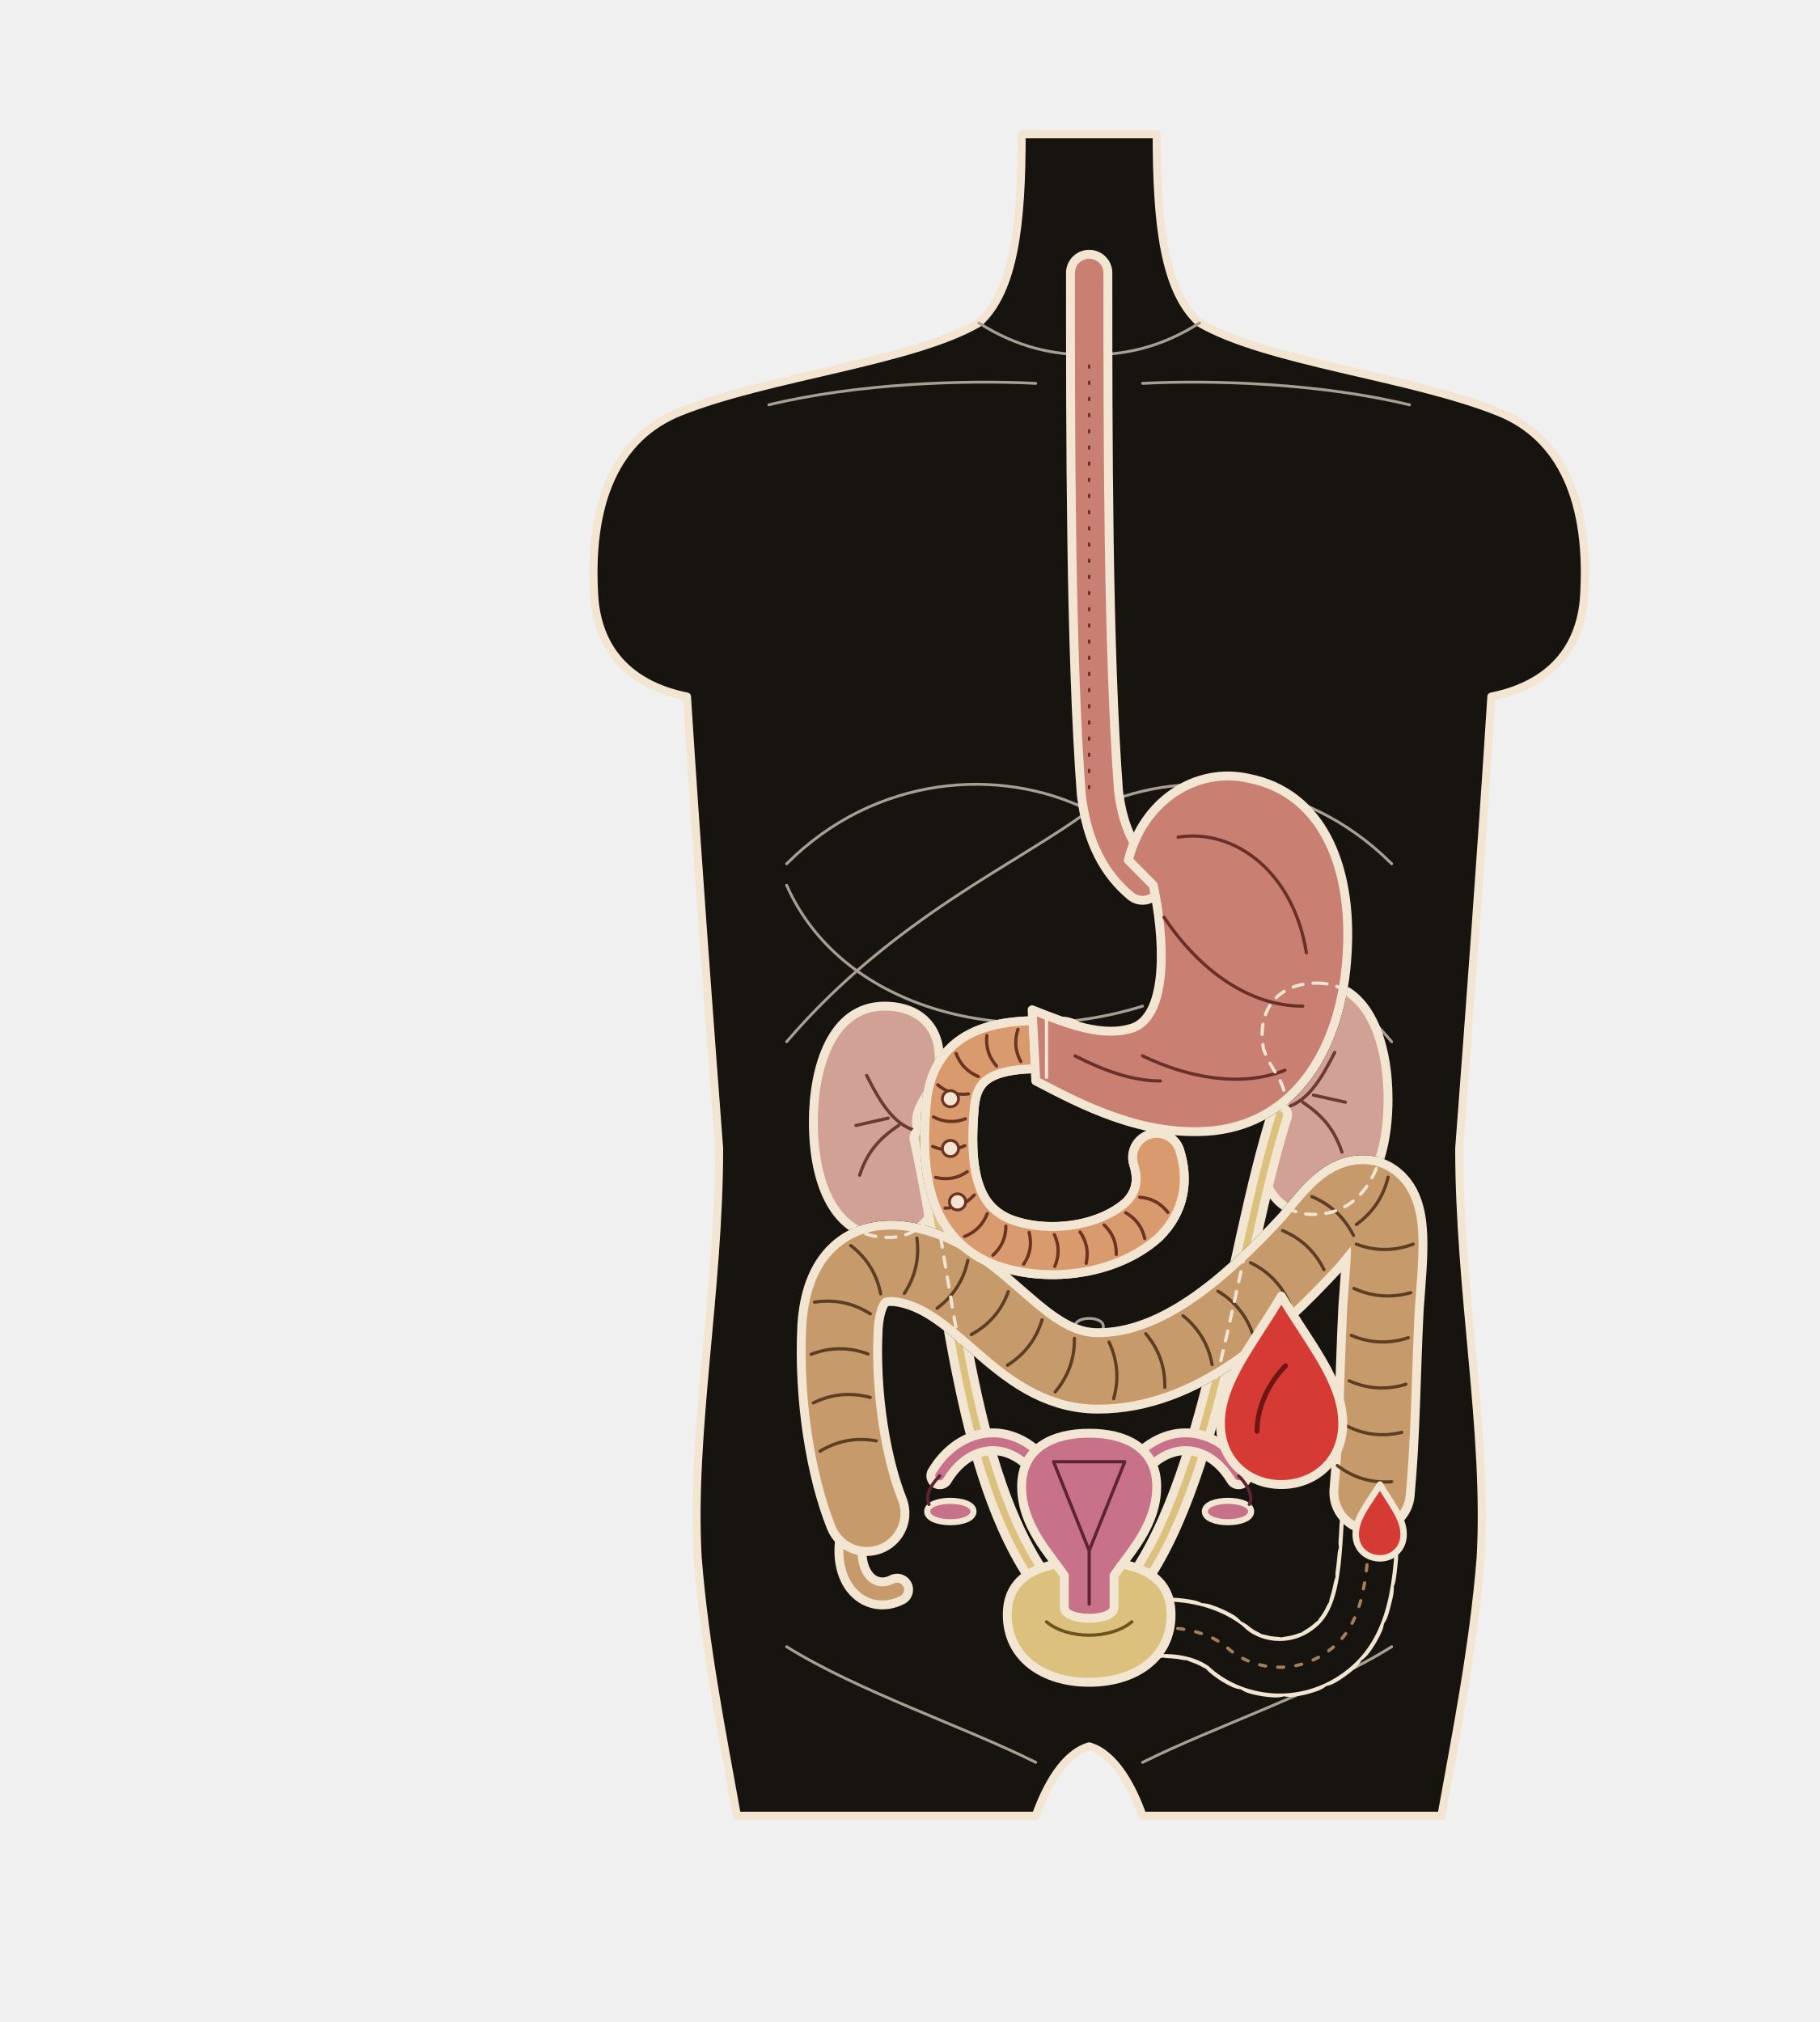
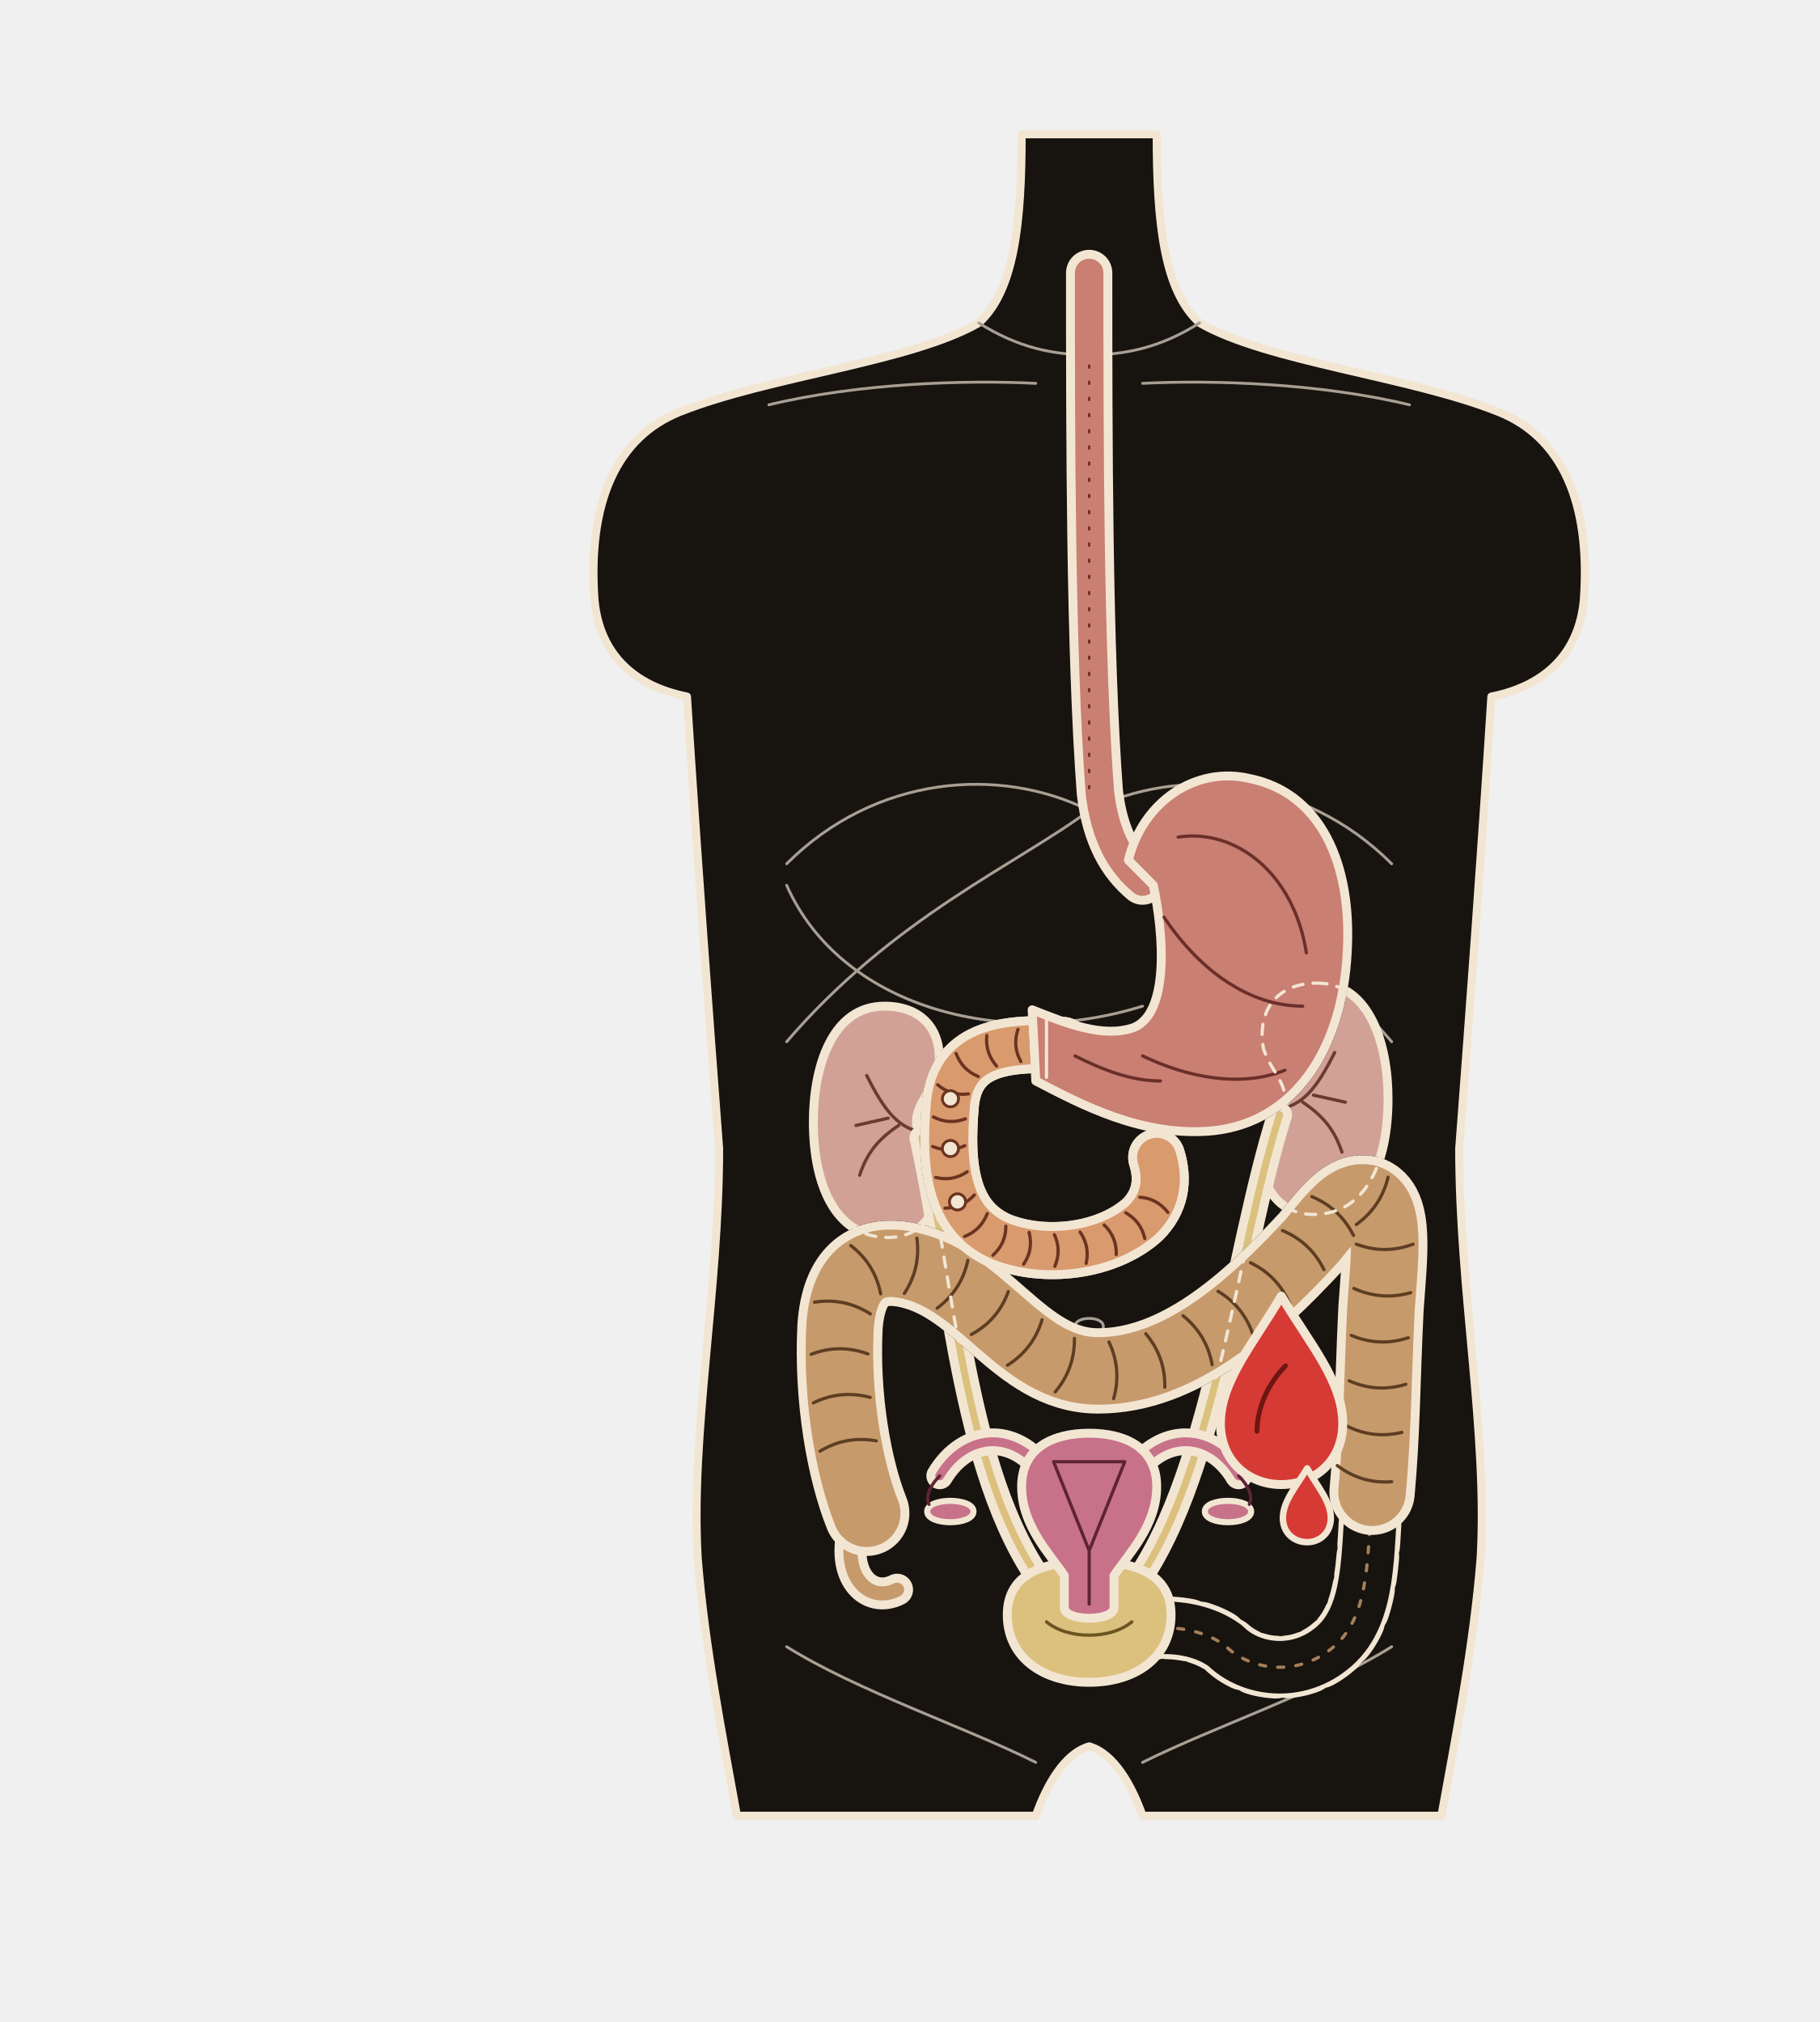
<svg xmlns="http://www.w3.org/2000/svg" xmlns:xlink="http://www.w3.org/1999/xlink" viewBox="0 0 900 1000">
  <defs>
    <path id="g-stom" d="M558,425.4 C565,396.4 591.4,378.8 617.8,385 C653,392 668.8,427.2 666.2,471.2 C663.6,519.6 639.8,554.8 600.2,559.2 C565,562.7 534.2,546 512.2,534.6 L510.4,499.4 C528,506.4 545.6,513.4 560.6,508.2 C578.2,501.1 575.6,462.4 570.3,437.8 Z" />
    <path id="g-duo" d="M525.4,517 C494.6,515.2 472.6,519.6 470,546 C467.3,576.8 470,603.2 494.6,613.8 C516.6,622.6 547.4,619 565,603.2 C573.8,594.4 575.6,583.8 572,572.4" />
    <path id="g-col" d="M428.6,748.4 C419.8,726.4 413.6,691.2 415.4,656 C417.2,631.4 428.6,622.6 446.2,625.2 C485.8,631.4 503.4,678 543,678 C582.6,678 617.8,647.2 648.6,613.8 C660,599.7 667.1,590.9 675.9,592.6 C688.2,596.2 684.7,620.8 682.9,647.2 C681.2,682.4 681.2,708.8 678.5,738" />
    <mask id="m-gut" maskUnits="userSpaceOnUse" x="0" y="0" width="900" height="1000">
      <rect x="0" y="0" width="900" height="1000" fill="#fff" />
      <use xlink:href="#g-stom" fill="#000" stroke="#000" stroke-width="4.4" />
      <use xlink:href="#g-duo" fill="none" stroke="#000" stroke-width="28.2" />
      <use xlink:href="#g-col" fill="none" stroke="#000" stroke-width="42.2" />
    </mask>
    <mask id="m-stom" maskUnits="userSpaceOnUse" x="0" y="0" width="900" height="1000">
      <rect x="0" y="0" width="900" height="1000" fill="#fff" />
      <use xlink:href="#g-stom" fill="#000" stroke="#000" stroke-width="4.4" />
    </mask>
  </defs>
  <g id="body" stroke-linejoin="round" stroke-linecap="round">
    <path d="M505.2,66.4 C505.2,110.4 501.6,143.8 484,159.7 C450.6,179 380.2,186.1 336.2,203.7 C305.4,216 290.4,247.7 294,297 C296.6,323.4 313.3,339.2 339.7,344.5 C345,427.2 350.3,497.6 355.6,568 C355.6,638.4 341.5,708.8 345,770.4 C348.5,814.4 357.3,858.4 364.4,898 L512.2,898 C517.5,883 526.3,867.2 538.6,863.7 C550.9,867.2 559.7,883 565,898 L712.8,898 C719.9,858.4 728.7,814.4 732.2,770.4 C735.7,708.8 721.6,638.4 721.6,568 C726.9,497.6 732.2,427.2 737.5,344.5 C763.9,339.2 780.6,323.4 783.2,297 C786.8,247.7 771.8,216 741,203.7 C697,186.1 626.6,179 593.2,159.7 C575.6,143.8 572,110.4 572,66.4 Z" fill="#17130f" stroke="#f2e6d3" stroke-width="4" />
    <path d="M484,159.7 C503.4,172 521,175.5 538.6,175.5 C556.2,175.5 573.8,172 593.2,159.7 M512.2,189.6 C477,187.8 424.2,189.6 380.2,200.2 M565,189.6 C600.2,187.8 653,189.6 697,200.2 M538.6,400.8 C503.4,427.2 441.8,453.6 389,515.2 M538.6,400.8 C573.8,427.2 635.4,453.6 688.2,515.2 M389,427.2 C433,383.2 494.6,378.8 538.6,400.8 C582.6,378.8 644.2,383.2 688.2,427.2 M389,437.8 C415.4,497.6 494.6,519.6 565,497.6 M531.6,656 C531.6,650.7 545.6,650.7 545.6,656 C545.6,661.3 531.6,661.3 531.6,656 Z M389,814.4 C424.2,836.4 477,854 512.2,871.6 M688.2,814.4 C653,836.4 600.2,854 565,871.6" fill="none" stroke="#a89f93" stroke-width="1.4" />
  </g>
  <g id="upper" stroke-linejoin="round" stroke-linecap="round">
    <path d="M538.6,135 C538.6,216 538.6,321.6 543.9,392 C546.5,414 554.4,427.2 565,436" fill="none" stroke="#f2e6d3" stroke-width="22.9" />
    <path d="M538.6,135 C538.6,216 538.6,321.6 543.9,392 C546.5,414 554.4,427.2 565,436" fill="none" stroke="#c97f72" stroke-width="14.1" />
    <path d="M525.4,517 C494.6,515.2 472.6,519.6 470,546 C467.3,576.8 470,603.2 494.6,613.8 C516.6,622.6 547.4,619 565,603.2 C573.8,594.4 575.6,583.8 572,572.4" fill="none" stroke="#f2e6d3" stroke-width="28.2" />
    <path d="M525.4,517 C494.6,515.2 472.6,519.6 470,546 C467.3,576.8 470,603.2 494.6,613.8 C516.6,622.6 547.4,619 565,603.2 C573.8,594.4 575.6,583.8 572,572.4" fill="none" stroke="#c97f72" stroke-width="19.4" />
    <path d="M503.4,509.1 Q500.6,517.3 504.8,525 M488,512.1 Q487.1,520.7 492.8,527.2 M472.8,521 Q475.8,529.1 483.8,532.4 M463.7,536.5 Q470.3,542.1 478.9,541 M461.6,552.4 Q469.3,556.4 477.4,553.3 M461.2,567 Q469.3,570.4 477.1,566.6 M462.7,582.3 Q471.1,584.4 478.3,579.5 M467.3,597.5 Q475.9,597.4 481.8,591 M477,611.5 Q485.1,608.3 488.2,600.2 M491,620.8 Q497.4,615 497.4,606.4 M506.2,625.2 Q511.1,618 508.9,609.5 M521.6,626.3 Q525,618.4 521.4,610.6 M537.1,624.8 Q539,616.4 534.1,609.3 M552,620.4 Q552.2,611.7 546,605.8 M566.1,612.5 Q564.2,604.1 556.7,599.8 M577.5,599.6 Q572.2,592.7 563.6,592.1" fill="none" stroke="#6b2f2a" stroke-width="1.6" />
    <path d="M558,425.4 C565,396.4 591.4,378.8 617.8,385 C653,392 668.8,427.2 666.2,471.2 C663.6,519.6 639.8,554.8 600.2,559.2 C565,562.7 534.2,546 512.2,534.6 L510.4,499.4 C528,506.4 545.6,513.4 560.6,508.2 C578.2,501.1 575.6,462.4 570.3,437.8 Z" fill="#c97f72" stroke="#f2e6d3" stroke-width="4.4" />
    <path d="M582.6,414 C610.8,409.6 639.8,431.6 646,471.2 M575.6,453.6 C593.2,480 617.8,497.6 644.2,497.6 M565,522.2 C587,532.8 613.4,538.1 635.4,529.3 M531.6,522.2 C545.6,529.3 559.7,534.6 573.8,534.6" fill="none" stroke="#6b2f2a" stroke-width="1.6" />
    <path d="M517.5,501.1 L517.5,532.8" fill="none" stroke="#f2e6d3" stroke-width="1.6" />
    <path d="M538.6,180.8 L538.6,392" fill="none" stroke="#6b2f2a" stroke-width="1.2" stroke-dasharray="1 7" />
  </g>
  <g id="lower" stroke-linejoin="round" stroke-linecap="round">
-     <path d="M678.5,738 C676,768 678,798 660,814 C642,830 618,826 606,814 C590,802 562,802 544.8,814.4" fill="none" stroke="#f2e6d3" stroke-width="30" stroke-dasharray="9 7" />
+     <path d="M678.5,738 C676,768 678,798 660,814 C642,830 618,826 606,814 C590,802 562,802 544.8,814.4" fill="none" stroke="#f2e6d3" stroke-width="31" stroke-dasharray="10 6" />
    <path d="M678.5,738 C676,768 678,798 660,814 C642,830 618,826 606,814 C590,802 562,802 544.8,814.4" fill="none" stroke="#17130f" stroke-width="26" />
    <path d="M678.5,738 C676,768 678,798 660,814 C642,830 618,826 606,814 C590,802 562,802 544.8,814.4" fill="none" stroke="#c79a6c" stroke-width="1.6" stroke-dasharray="3 6" opacity="0.8" />
    <path d="M422.4,754.6 C415.4,779.2 429.5,793.3 443.6,786.2" fill="none" stroke="#f2e6d3" stroke-width="15.8" />
    <path d="M422.4,754.6 C415.4,779.2 429.5,793.3 443.6,786.2" fill="none" stroke="#c79a6c" stroke-width="7" />
    <path d="M428.6,748.4 C419.8,726.4 413.6,691.2 415.4,656 C417.2,631.4 428.6,622.6 446.2,625.2 C485.8,631.4 503.4,678 543,678 C582.6,678 617.8,647.2 648.6,613.8 C660,599.7 667.1,590.9 675.9,592.6 C688.2,596.2 684.7,620.8 682.9,647.2 C681.2,682.4 681.2,708.8 678.5,738" fill="none" stroke="#f2e6d3" stroke-width="42.2" />
    <path d="M428.6,748.4 C419.8,726.4 413.6,691.2 415.4,656 C417.2,631.4 428.6,622.6 446.2,625.2 C485.8,631.4 503.4,678 543,678 C582.6,678 617.8,647.2 648.6,613.8 C660,599.7 667.1,590.9 675.9,592.6 C688.2,596.2 684.7,620.8 682.9,647.2 C681.2,682.4 681.2,708.8 678.5,738" fill="none" stroke="#c79a6c" stroke-width="33.4" />
    <path d="M433.3,712.6 Q418.4,709.9 405.5,717.7 M430.3,691.1 Q415.8,687.2 402.2,693.8 M429.2,669.6 Q415,664.4 401.1,669.8 M430.4,649.8 Q417.7,641.7 402.8,644 M435.5,639.9 Q432.6,625.1 420.7,616 M447.2,639.7 Q455.4,627.1 453.4,612.3 M463.4,647 Q475.5,638 478.6,623.3 M480.3,660 Q493.5,652.9 498.6,638.8 M498.2,675.2 Q511,667.1 515.3,652.7 M521.8,688.4 Q531.5,676.9 531.3,661.9 M550.7,691.7 Q554.8,677.3 548.4,663.7 M576,686.1 Q576.3,671.1 566.6,659.6 M599.4,674.9 Q596.7,660.1 585,650.7 M619.8,660.7 Q615.2,646.3 602.3,638.6 M637.8,644.9 Q632,631.1 618.4,624.5 M654.7,627.9 Q648.1,614.4 634.2,608.6 M669.3,611 Q662.6,597.6 648.7,591.8 M670.7,605.6 Q682.9,596.8 686.4,582.2 M670.7,615.3 Q684.8,620.6 698.8,615.3 M669.5,637.2 Q683.2,643.4 697.6,639.3 M668.2,660.4 Q682,666.3 696.4,661.6 M667.2,682.9 Q680.9,689 695.2,684.6 M665.2,704.8 Q678.5,711.9 693.2,708.4 M661.3,724.8 Q673.2,733.9 688.2,732.8" fill="none" stroke="#5e3e22" stroke-width="1.6" />
  </g>
  <g id="kidney" stroke-linejoin="round" stroke-linecap="round">
    <path d="M437.4,497.6 C411,497.6 402.2,528.4 402.2,554.8 C402.2,585.6 412.8,612 439.2,612 C458.5,612 467.3,594.4 463.8,576.8 C460.3,567.1 453.2,563.6 453.2,554.8 C453.2,546 460.3,540.7 463.8,530.2 C467.3,510.8 456.8,497.6 437.4,497.6 Z M651.2,486.2 C677.6,486.2 686.4,517 686.4,543.4 C686.4,574.2 675.9,600.6 649.5,600.6 C630.1,600.6 621.3,583 624.8,565.4 C628.4,555.7 635.4,552.2 635.4,543.4 C635.4,534.6 628.4,529.3 624.8,518.7 C621.3,499.4 631.9,486.2 651.2,486.2 Z M455.9,562.7 C472.6,638.4 477,735.2 519.2,788 M632.8,551.3 C610.8,620.8 600.2,735.2 558,788" fill="none" stroke="#f2e6d3" stroke-width="1.6" stroke-dasharray="5 5" />
    <g mask="url(#m-gut)">
      <path d="M437.4,497.6 C411,497.6 402.2,528.4 402.2,554.8 C402.2,585.6 412.8,612 439.2,612 C458.5,612 467.3,594.4 463.8,576.8 C460.3,567.1 453.2,563.6 453.2,554.8 C453.2,546 460.3,540.7 463.8,530.2 C467.3,510.8 456.8,497.6 437.4,497.6 Z M651.2,486.2 C677.6,486.2 686.4,517 686.4,543.4 C686.4,574.2 675.9,600.6 649.5,600.6 C630.1,600.6 621.3,583 624.8,565.4 C628.4,555.7 635.4,552.2 635.4,543.4 C635.4,534.6 628.4,529.3 624.8,518.7 C621.3,499.4 631.9,486.2 651.2,486.2 Z" fill="#d2a196" stroke="#f2e6d3" stroke-width="4.4" />
      <path d="M456.8,560.1 C444.4,558.3 437.4,549.5 428.6,531.9 M444.4,556.6 C433.9,563.6 428.6,570.6 425.1,581.2 M439.2,553 L423.3,556.6 M631.9,548.6 C644.2,546.9 651.2,538.1 660,520.5 M644.2,545.1 C654.8,552.2 660,559.2 663.6,569.8 M649.5,541.6 L665.3,545.1" fill="none" stroke="#6b3a31" stroke-width="1.6" />
      <path d="M455.9,562.7 C472.6,638.4 477,735.2 519.2,788 M632.8,551.3 C610.8,620.8 600.2,735.2 558,788" fill="none" stroke="#f2e6d3" stroke-width="12.3" />
      <path d="M455.9,562.7 C472.6,638.4 477,735.2 519.2,788 M632.8,551.3 C610.8,620.8 600.2,735.2 558,788" fill="none" stroke="#dcc07e" stroke-width="3.5" />
    </g>
    <path d="M498.1,798.6 C498.1,777.4 517.5,772.2 538.6,772.2 C559.7,772.2 579.1,777.4 579.1,798.6 C579.1,819.7 561.5,832 538.6,832 C515.7,832 498.1,819.7 498.1,798.6 Z" fill="#dcc07e" stroke="#f2e6d3" stroke-width="4.4" />
    <path d="M517.5,802.1 C528,810.9 549.2,810.9 559.7,802.1" fill="none" stroke="#6a5420" stroke-width="1.6" />
  </g>
  <g id="uterus" stroke-linejoin="round" stroke-linecap="round">
    <path d="M510.4,721.1 C494.6,707 475.2,712.3 464.7,729.9 M566.8,721.1 C582.6,707 602,712.3 612.5,729.9" fill="none" stroke="#f2e6d3" stroke-width="13.2" />
    <path d="M510.4,721.1 C494.6,707 475.2,712.3 464.7,729.9 M566.8,721.1 C582.6,707 602,712.3 612.5,729.9" fill="none" stroke="#c8728a" stroke-width="4.4" />
    <path d="M458.5,747.5 C458.5,740.5 481.4,740.5 481.4,747.5 C481.4,754.6 458.5,754.6 458.5,747.5 Z M595.8,747.5 C595.8,740.5 618.7,740.5 618.7,747.5 C618.7,754.6 595.8,754.6 595.8,747.5 Z" fill="#c8728a" stroke="#f2e6d3" stroke-width="3" />
    <path d="M505.2,735.2 C505.2,715.8 521,708.8 538.6,708.8 C556.2,708.8 572,715.8 572,735.2 C572,754.6 558,768.6 550.9,779.2 L550.9,795 C550.9,802.1 526.3,802.1 526.3,795 L526.3,779.2 C519.2,768.6 505.2,754.6 505.2,735.2 Z" fill="#c8728a" stroke="#f2e6d3" stroke-width="4.4" />
    <path d="M521,722.9 L556.2,722.9 L538.6,766.9 Z M538.6,766.9 L538.6,793.3" fill="none" stroke="#5e2436" stroke-width="1.6" />
    <path d="M464.7,729.9 C459.4,735.2 457.6,740.5 459.4,744 M612.5,729.9 C617.8,735.2 619.6,740.5 617.8,744" fill="none" stroke="#5e2436" stroke-width="1.6" />
  </g>
  <g id="duod" stroke-linejoin="round" stroke-linecap="round">
    <g mask="url(#m-stom)">
      <path d="M525.4,517 C494.6,515.2 472.6,519.6 470,546 C467.3,576.8 470,603.2 494.6,613.8 C516.6,622.6 547.4,619 565,603.2 C573.8,594.4 575.6,583.8 572,572.4" fill="none" stroke="#f2e6d3" stroke-width="28.2" />
      <path d="M525.4,517 C494.6,515.2 472.6,519.6 470,546 C467.3,576.8 470,603.2 494.6,613.8 C516.6,622.6 547.4,619 565,603.2 C573.8,594.4 575.6,583.8 572,572.4" fill="none" stroke="#d99a6e" stroke-width="19.4" />
      <path d="M503.4,509.1 Q500.6,517.3 504.8,525 M488,512.1 Q487.1,520.7 492.8,527.2 M472.8,521 Q475.8,529.1 483.8,532.4 M463.7,536.5 Q470.3,542.1 478.9,541 M461.6,552.4 Q469.3,556.4 477.4,553.3 M461.2,567 Q469.3,570.4 477.1,566.6 M462.7,582.3 Q471.1,584.4 478.3,579.5 M467.3,597.5 Q475.9,597.4 481.8,591 M477,611.5 Q485.1,608.3 488.2,600.2 M491,620.8 Q497.4,615 497.4,606.4 M506.2,625.2 Q511.1,618 508.9,609.5 M521.6,626.3 Q525,618.4 521.4,610.6 M537.1,624.8 Q539,616.4 534.1,609.3 M552,620.4 Q552.2,611.7 546,605.8 M566.1,612.5 Q564.2,604.1 556.7,599.8 M577.5,599.6 Q572.2,592.7 563.6,592.1" fill="none" stroke="#6b3320" stroke-width="1.6" />
      <path d="M466,568 a4,4 0 1,0 8,0 a4,4 0 1,0 -8,0 M469.5,594.4 a4,4 0 1,0 8,0 a4,4 0 1,0 -8,0 M466,543.4 a4,4 0 1,0 8,0 a4,4 0 1,0 -8,0" fill="#f2e6d3" stroke="#6b3320" stroke-width="1.4" />
    </g>
  </g>
  <g id="drop" stroke-linejoin="round">
    <path d="M633.6,641.0 C647.6,664.5 664.0,683.1 664.0,704.0 C664.0,722.7 649.9,734.2 633.6,734.2 C617.5,734.2 603.5,722.7 603.5,704.0 C603.5,683.1 619.8,664.5 633.6,641.0 Z" fill="#d63a34" stroke="#f2e6d3" stroke-width="4.4" />
-     <path d="M682.4,734.2 C687.6,743.4 694.1,750.5 694.1,758.8 C694.1,766.1 688.6,770.7 682.4,770.7 C675.9,770.7 670.4,766.1 670.4,758.8 C670.4,750.5 676.8,743.4 682.4,734.2 Z" fill="#d63a34" stroke="#f2e6d3" stroke-width="3.2" />
+     <path d="M646.4,726.2 C651.6,735.4 658.1,742.5 658.1,750.8 C658.1,758.1 652.6,762.7 646.4,762.7 C639.9,762.7 634.4,758.1 634.4,750.8 C634.4,742.5 640.8,735.4 646.4,726.2 Z" fill="#d63a34" stroke="#f2e6d3" stroke-width="3.2" />
    <path d="M621.6,707.9 C621.6,695.8 627.6,683.6 635.7,675.5" fill="none" stroke="#6e1612" stroke-width="2.4" stroke-linecap="round" />
  </g>
  <circle id="a_body" cx="538.6" cy="304" r="0" />
  <circle id="a_eso" cx="538.6" cy="268.8" r="0" />
  <circle id="a_stomach" cx="658.3" cy="453.6" r="0" />
  <circle id="a_duod" cx="470" cy="568" r="0" />
  <circle id="a_biopsy" cx="470" cy="581.2" r="0" />
  <circle id="a_colon_asc" cx="399.6" cy="682.4" r="0" />
  <circle id="a_colon_desc" cx="698.8" cy="682.4" r="0" />
  <circle id="a_colon_tr" cx="543" cy="694.7" r="0" />
  <circle id="a_drop" cx="633.6" cy="687.7" r="0" />
  <circle id="a_kidney_l" cx="684.7" cy="532.8" r="0" />
  <circle id="a_kidney_r" cx="404.8" cy="554.8" r="0" />
  <circle id="a_bladder" cx="538.6" cy="802.1" r="0" />
  <circle id="a_uterus" cx="538.6" cy="735.2" r="0" />
  <circle id="a_mouth" cx="538.6" cy="135" r="0" />
  <circle id="a_anus" cx="544.8" cy="814.4" r="0" />
  <path id="p_gastro" d="M538.6,135 C538.6,216 538.6,321.6 543.9,392 C546.5,414 554.4,427.2 565,436 C575.6,446.6 587,480 573.8,502 C560.6,519.6 538.6,519.6 525.4,517 C494.6,515.2 472.6,519.6 470,546 C467.3,576.8 470,603.2 494.6,613.8 C516.6,622.6 547.4,619 565,603.2 C573.8,594.4 575.6,583.8 572,572.4" fill="none" stroke="none" />
  <path id="p_colono" d="M544.8,814.4 C562,802 590,802 606,814 C618,826 642,830 660,814 C678,798 676,768 678.5,738 C681.2,708.8 681.2,682.4 682.9,647.2 C684.7,620.8 688.2,596.2 675.9,592.6 C667.1,590.9 660,599.7 648.6,613.8 C617.8,647.2 582.6,678 543,678 C503.4,678 485.8,631.4 446.2,625.2 C428.6,622.6 417.2,631.4 415.4,656 C413.6,691.2 419.8,726.4 428.6,748.4" fill="none" stroke="none" />
</svg>
